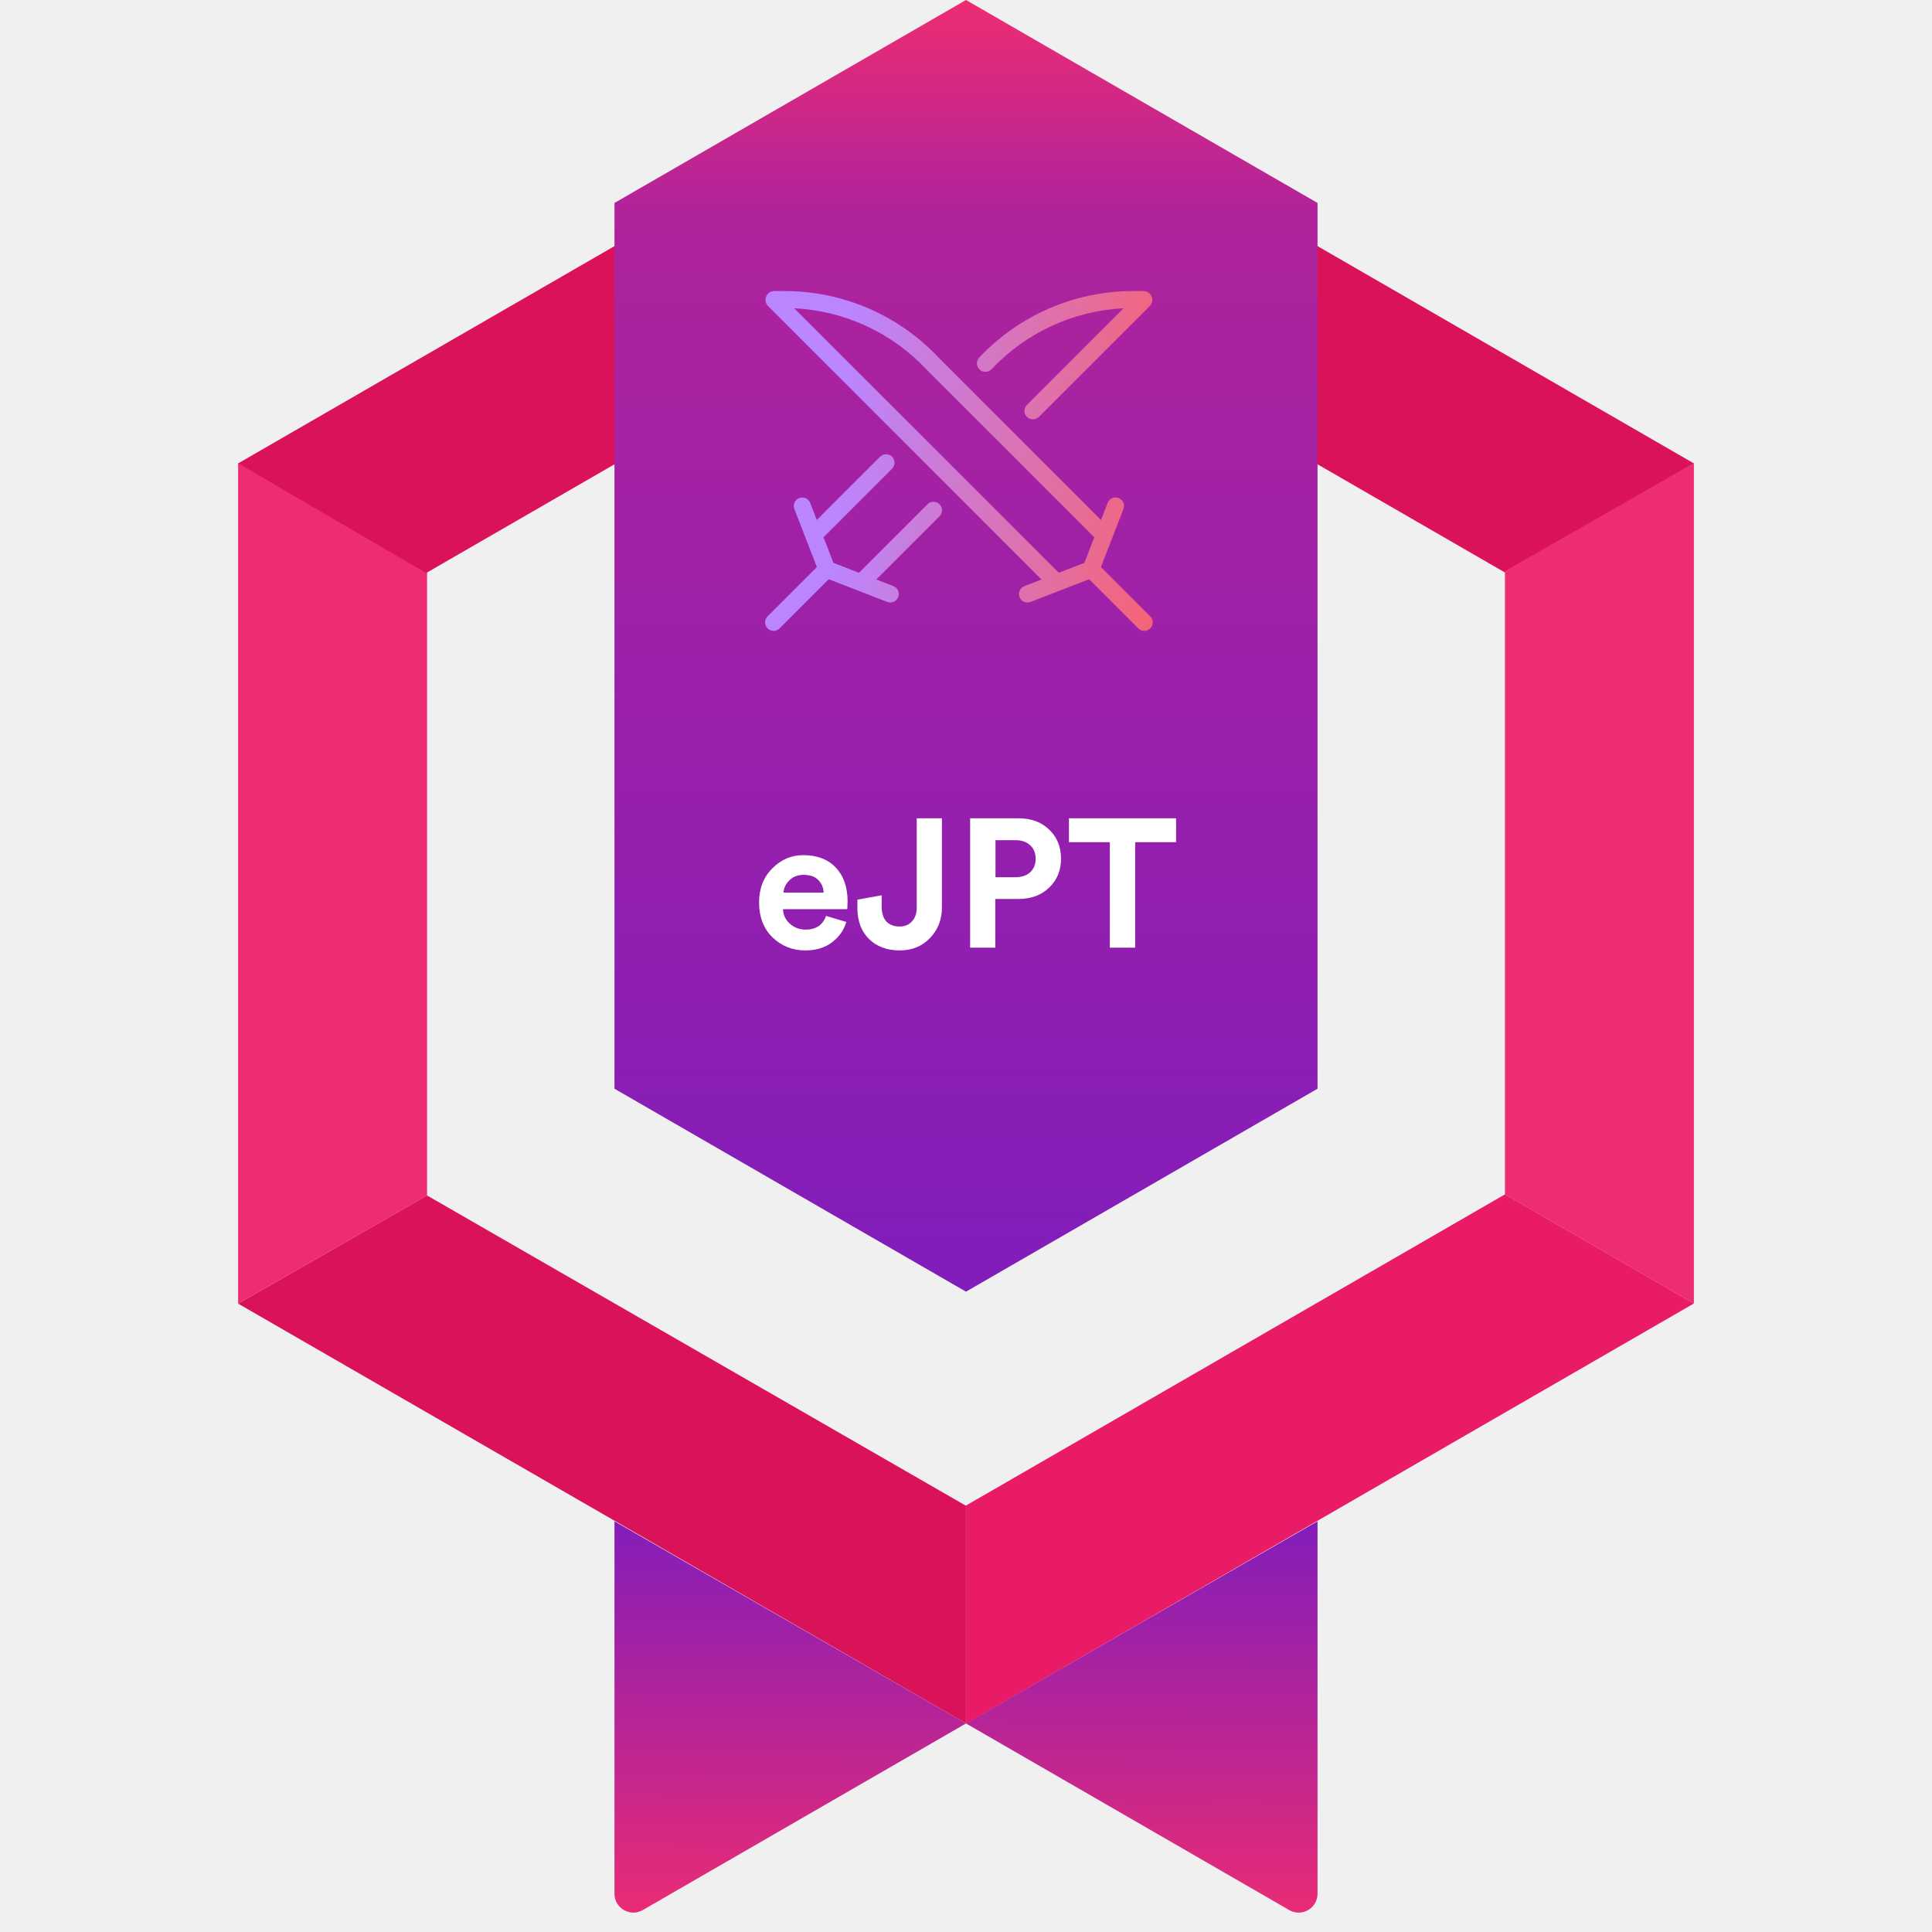
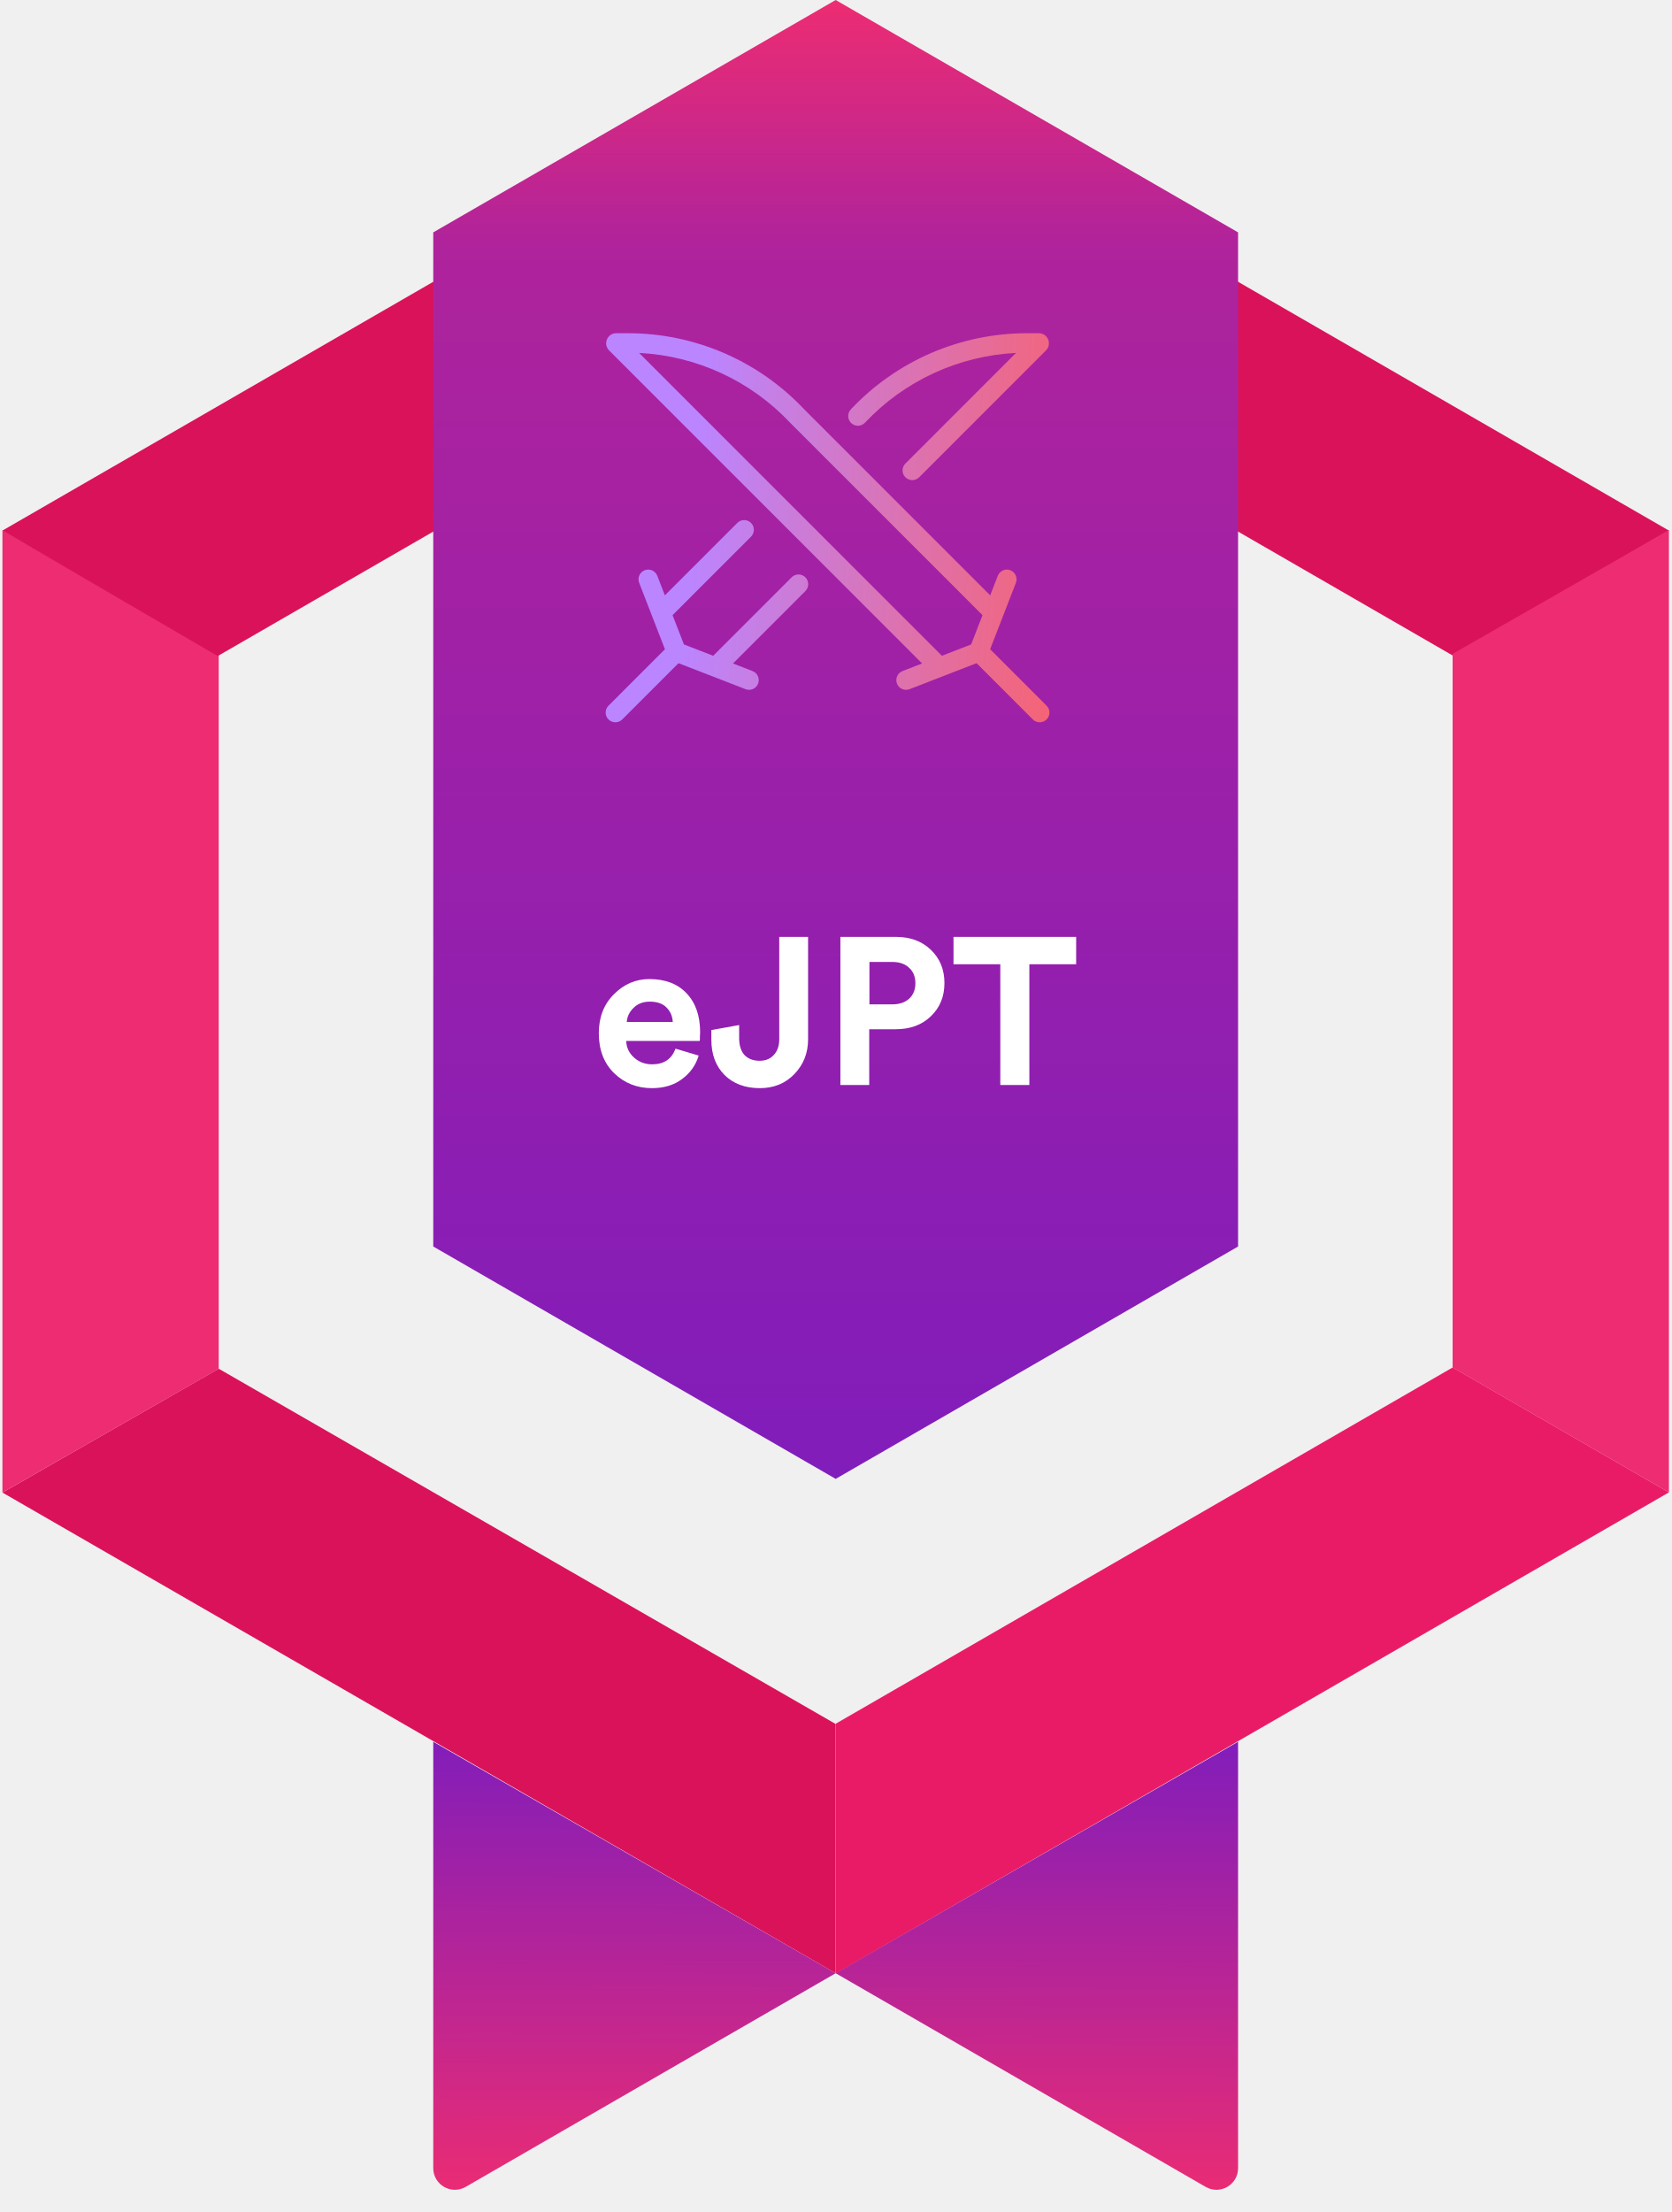
- <svg xmlns="http://www.w3.org/2000/svg" width="1em" height="1em" viewBox="0 0 232 307" fill="none">
+ <svg xmlns="http://www.w3.org/2000/svg" width="232" height="307" viewBox="0 0 232 307" fill="none">
  <path d="M231.663 73.637L201.639 90.971L115.867 41.451L116.006 6.863L231.663 73.637Z" fill="#DA125A" />
  <path d="M0.337 207.149L30.363 189.963L115.994 239.268L115.994 273.861L0.337 207.149Z" fill="#DA125A" />
  <path d="M231.663 207.125L201.639 189.791L201.639 90.75L231.663 73.576L231.663 207.125Z" fill="#ED2C72" />
  <path d="M0.337 73.601L30.361 90.935L30.361 189.976L0.337 207.15L0.337 73.601Z" fill="#ED2C72" />
  <path d="M116.006 273.899L116.006 239.231L201.644 189.787L231.663 207.125L116.006 273.899Z" fill="#EA1B66" />
  <path d="M115.994 6.863L115.994 41.531L30.222 91.052L0.337 73.637L115.994 6.863Z" fill="#DA125A" />
  <path d="M116 205.25L60.141 173L60.141 32.25L116 -4.88332e-06L171.859 32.25L171.859 173L116 205.25Z" fill="url(#paint0_linear_2003_914)" />
  <path d="M87.007 141.83H93.387C93.348 141.037 93.058 140.37 92.517 139.829C91.995 139.288 91.222 139.017 90.197 139.017C89.269 139.017 88.515 139.307 87.935 139.887C87.355 140.467 87.046 141.115 87.007 141.83ZM93.764 145.542L96.983 146.499C96.596 147.814 95.832 148.896 94.692 149.747C93.57 150.598 92.169 151.023 90.487 151.023C88.438 151.023 86.698 150.337 85.267 148.964C83.836 147.572 83.121 145.716 83.121 143.396C83.121 141.192 83.817 139.394 85.209 138.002C86.601 136.591 88.244 135.885 90.139 135.885C92.343 135.885 94.064 136.542 95.301 137.857C96.558 139.172 97.186 140.979 97.186 143.28C97.186 143.435 97.176 143.609 97.157 143.802C97.157 143.995 97.157 144.15 97.157 144.266L97.128 144.469H86.92C86.959 145.397 87.326 146.17 88.022 146.789C88.718 147.408 89.549 147.717 90.516 147.717C92.159 147.717 93.242 146.992 93.764 145.542ZM98.744 144.324V142.961L102.601 142.265V144.15C102.62 145.175 102.881 145.948 103.384 146.47C103.906 146.973 104.592 147.224 105.443 147.224C106.274 147.224 106.932 146.953 107.415 146.412C107.918 145.871 108.169 145.146 108.169 144.237V130.027H112.171V144.237C112.171 146.132 111.543 147.736 110.286 149.051C109.029 150.366 107.425 151.023 105.472 151.023C103.442 151.023 101.808 150.414 100.571 149.196C99.353 147.959 98.744 146.335 98.744 144.324ZM120.687 139.394H123.848C124.834 139.394 125.617 139.133 126.197 138.611C126.777 138.07 127.067 137.354 127.067 136.465C127.067 135.556 126.777 134.841 126.197 134.319C125.636 133.778 124.853 133.507 123.848 133.507H120.687V139.394ZM124.341 142.845H120.658V150.588H116.656V130.027H124.341C126.351 130.027 127.975 130.626 129.213 131.825C130.469 133.024 131.098 134.561 131.098 136.436C131.098 138.311 130.469 139.848 129.213 141.047C127.975 142.246 126.351 142.845 124.341 142.845ZM149.381 133.826H142.885V150.588H138.854V133.826H132.358V130.027H149.381V133.826Z" fill="white" />
  <path d="M116 273.861L167.359 303.513C169.359 304.668 171.859 303.225 171.859 300.915V241.736L116 273.861L60.141 241.736L60.141 300.915C60.141 303.225 62.641 304.668 64.641 303.513L116 273.861Z" fill="url(#paint1_linear_2003_914)" />
  <path fill-rule="evenodd" clip-rule="evenodd" d="M142.569 46.246L144.198 46.246C145.447 46.246 146.072 47.756 145.189 48.639L127.588 66.241C127.061 66.767 126.207 66.767 125.68 66.241C125.153 65.714 125.153 64.859 125.68 64.333L141.03 48.983C133.075 49.379 125.556 52.836 120.07 58.665C119.559 59.207 118.705 59.233 118.163 58.722C117.62 58.212 117.594 57.358 118.105 56.815C124.454 50.07 133.306 46.246 142.569 46.246ZM104.25 72.577C104.777 73.104 104.777 73.958 104.25 74.485L93.359 85.376L94.935 89.439L98.998 91.015L109.889 80.124C110.416 79.597 111.27 79.597 111.797 80.124C112.324 80.651 112.324 81.505 111.797 82.032L101.747 92.082L104.462 93.135C105.157 93.405 105.501 94.186 105.232 94.881C104.962 95.575 104.181 95.92 103.486 95.65L94.183 92.041L86.373 99.851C85.846 100.378 84.992 100.378 84.465 99.851C83.938 99.324 83.938 98.47 84.465 97.943L92.301 90.107L88.723 80.888C88.454 80.193 88.799 79.412 89.493 79.142C90.188 78.873 90.969 79.217 91.239 79.912L92.292 82.627L102.342 72.577C102.869 72.05 103.723 72.05 104.25 72.577Z" fill="url(#paint2_linear_2003_914)" />
  <path fill-rule="evenodd" clip-rule="evenodd" d="M84.554 48.639C83.671 47.756 84.296 46.246 85.545 46.246L87.174 46.246C96.43 46.246 105.276 50.065 111.624 56.8L138.328 83.505C138.855 84.031 138.855 84.886 138.328 85.412C137.802 85.939 136.947 85.939 136.421 85.412L109.687 58.679L109.673 58.665C104.187 52.836 96.668 49.379 88.713 48.983L130.782 91.051C131.309 91.578 131.309 92.432 130.782 92.959C130.255 93.486 129.401 93.486 128.874 92.959L84.554 48.639Z" fill="url(#paint3_linear_2003_914)" />
  <path fill-rule="evenodd" clip-rule="evenodd" d="M140.25 79.142C140.944 79.412 141.289 80.193 141.019 80.888L136.893 91.523L126.257 95.65C125.562 95.92 124.781 95.575 124.511 94.881C124.242 94.186 124.586 93.405 125.281 93.135L134.807 89.439L138.504 79.912C138.774 79.217 139.555 78.873 140.25 79.142Z" fill="url(#paint4_linear_2003_914)" />
  <path fill-rule="evenodd" clip-rule="evenodd" d="M145.278 99.851C144.751 100.378 143.897 100.378 143.37 99.851L135.087 91.567C134.56 91.04 134.56 90.186 135.087 89.659C135.613 89.132 136.468 89.132 136.994 89.659L145.278 97.943C145.805 98.47 145.805 99.324 145.278 99.851Z" fill="url(#paint5_linear_2003_914)" />
  <defs>
    <linearGradient id="paint0_linear_2003_914" x1="116" y1="297.802" x2="116" y2="0.001" gradientUnits="userSpaceOnUse">
      <stop stop-color="#6819CB" />
      <stop offset="0.885" stop-color="#AF239C" />
      <stop offset="1" stop-color="#ED2C72" />
    </linearGradient>
    <linearGradient id="paint1_linear_2003_914" x1="116.307" y1="241.711" x2="115.975" y2="306.287" gradientUnits="userSpaceOnUse">
      <stop stop-color="#821DBA" />
      <stop offset="1" stop-color="#ED2C72" />
    </linearGradient>
    <linearGradient id="paint2_linear_2003_914" x1="86.176" y1="35.639" x2="159.378" y2="41.909" gradientUnits="userSpaceOnUse">
      <stop offset="0.177" stop-color="#BB85FF" />
      <stop offset="1" stop-color="#FF5E5E" />
    </linearGradient>
    <linearGradient id="paint3_linear_2003_914" x1="86.176" y1="35.639" x2="159.378" y2="41.909" gradientUnits="userSpaceOnUse">
      <stop offset="0.177" stop-color="#BB85FF" />
      <stop offset="1" stop-color="#FF5E5E" />
    </linearGradient>
    <linearGradient id="paint4_linear_2003_914" x1="86.176" y1="35.639" x2="159.378" y2="41.909" gradientUnits="userSpaceOnUse">
      <stop offset="0.177" stop-color="#BB85FF" />
      <stop offset="1" stop-color="#FF5E5E" />
    </linearGradient>
    <linearGradient id="paint5_linear_2003_914" x1="86.176" y1="35.639" x2="159.378" y2="41.909" gradientUnits="userSpaceOnUse">
      <stop offset="0.177" stop-color="#BB85FF" />
      <stop offset="1" stop-color="#FF5E5E" />
    </linearGradient>
  </defs>
</svg>
